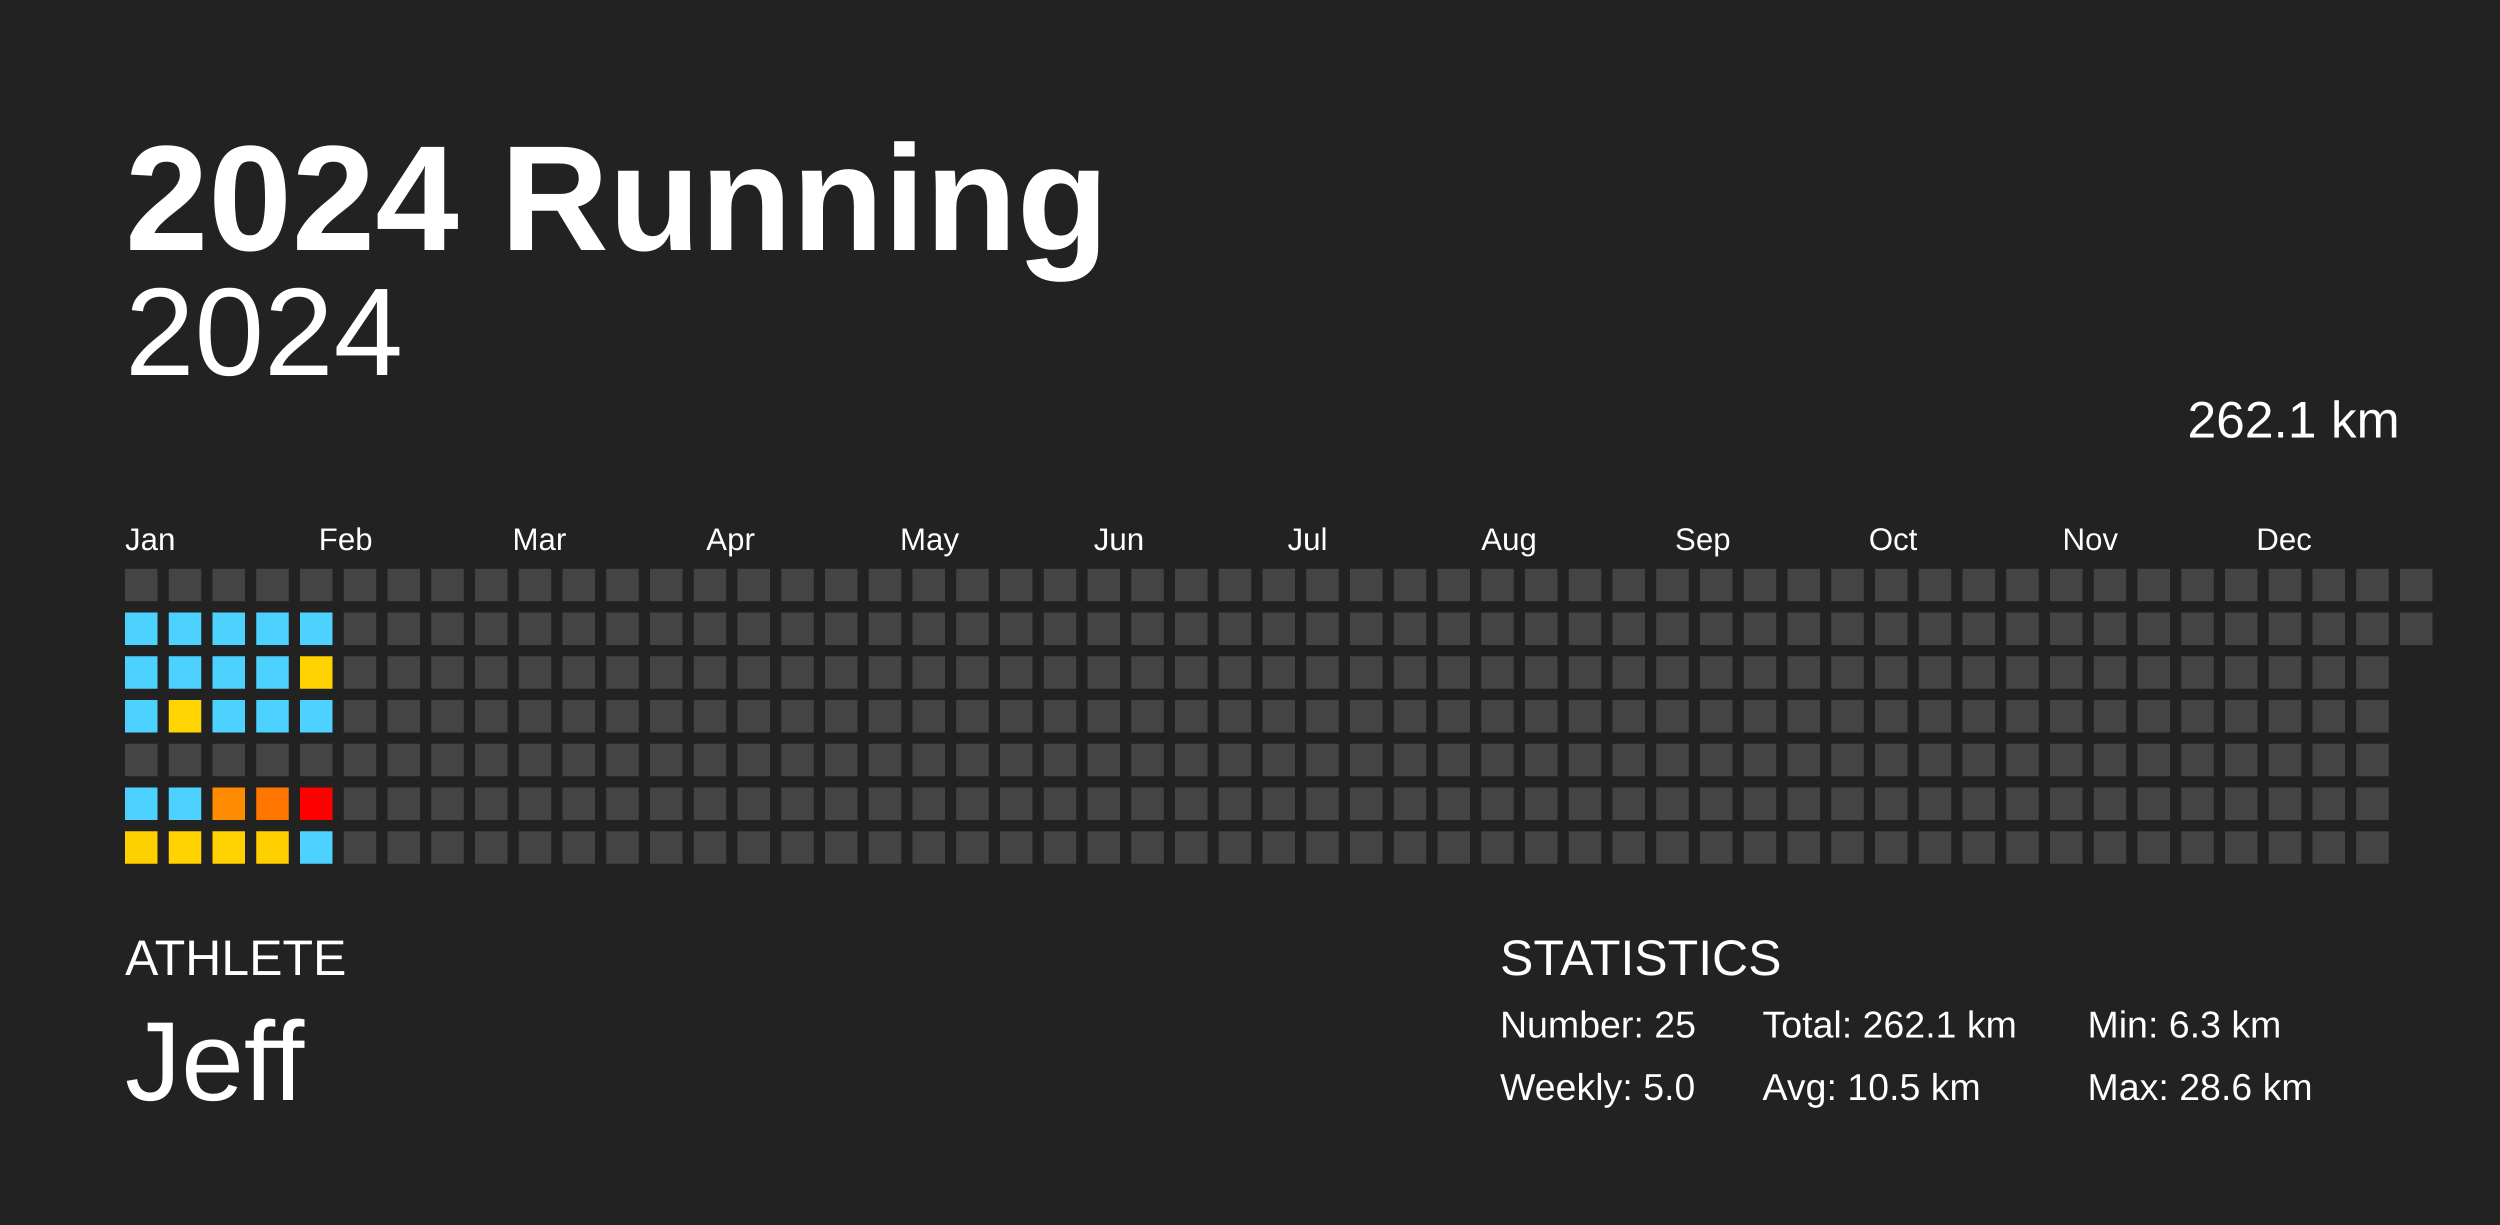
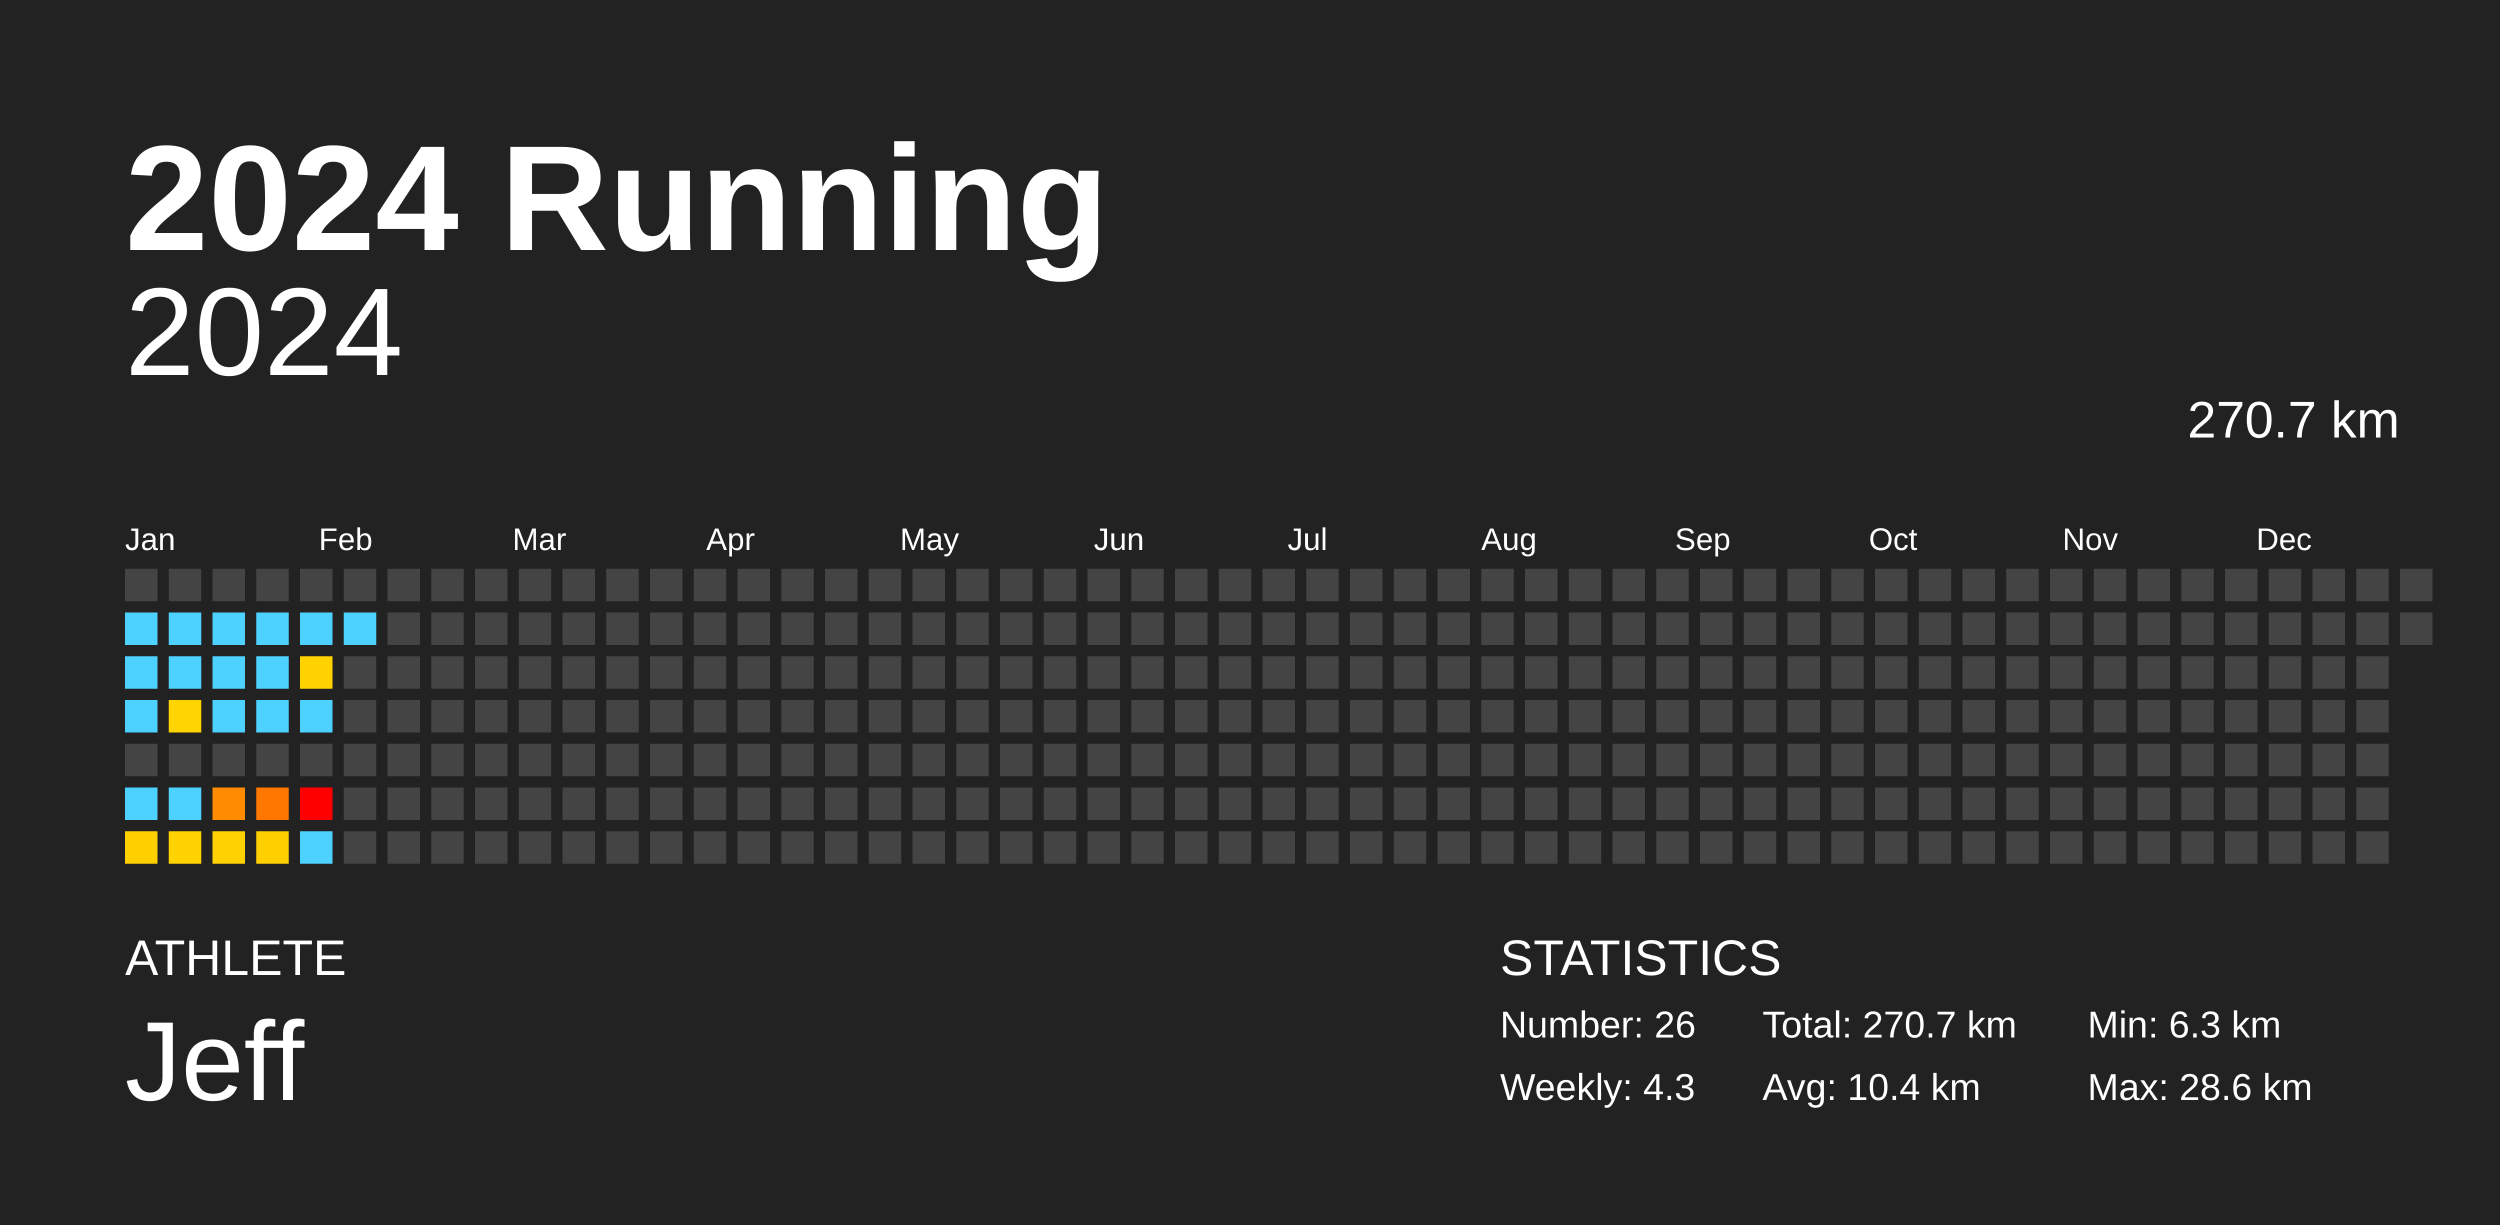
<svg xmlns="http://www.w3.org/2000/svg" baseProfile="full" height="98mm" version="1.1" viewBox="0,0,200,98" width="200mm">
  <defs />
  <rect fill="#222222" height="98" width="200" x="0" y="0" />
  <text fill="#FFFFFF" style="font-size:12px; font-family:Arial; font-weight:bold;" x="10" y="20">2024 Running</text>
  <text fill="#FFFFFF" style="font-size:4px; font-family:Arial" x="10" y="78">ATHLETE</text>
  <text fill="#FFFFFF" style="font-size:9px; font-family:Arial" x="10" y="88">Jeff</text>
  <text fill="#FFFFFF" style="font-size:4px; font-family:Arial" x="120" y="78">STATISTICS</text>
-   <text fill="#FFFFFF" style="font-size:3px; font-family:Arial" x="120" y="83">Number: 25</text>
-   <text fill="#FFFFFF" style="font-size:3px; font-family:Arial" x="120" y="88">Weekly: 5.0</text>
-   <text fill="#FFFFFF" style="font-size:3px; font-family:Arial" x="141" y="83">Total: 262.1 km</text>
-   <text fill="#FFFFFF" style="font-size:3px; font-family:Arial" x="141" y="88">Avg: 10.5 km</text>
+   <text fill="#FFFFFF" style="font-size:3px; font-family:Arial" x="120" y="83">Number: 26</text>
+   <text fill="#FFFFFF" style="font-size:3px; font-family:Arial" x="120" y="88">Weekly: 4.3</text>
+   <text fill="#FFFFFF" style="font-size:3px; font-family:Arial" x="141" y="83">Total: 270.7 km</text>
+   <text fill="#FFFFFF" style="font-size:3px; font-family:Arial" x="141" y="88">Avg: 10.4 km</text>
  <text fill="#FFFFFF" style="font-size:3px; font-family:Arial" x="167" y="83">Min: 6.3 km</text>
  <text fill="#FFFFFF" style="font-size:3px; font-family:Arial" x="167" y="88">Max: 28.6 km</text>
  <text alignment-baseline="hanging" fill="#FFFFFF" style="font-size:10.0px; font-family:Arial;" x="10" y="30">2024</text>
-   <text alignment-baseline="hanging" fill="#FFFFFF" style="font-size:4.125px; font-family:Arial;" x="175" y="35">262.1 km</text>
+   <text alignment-baseline="hanging" fill="#FFFFFF" style="font-size:4.125px; font-family:Arial;" x="175" y="35">270.7 km</text>
  <text fill="#FFFFFF" style="font-size:2.5px; font-family:Arial" x="10.0" y="44">Jan</text>
  <text fill="#FFFFFF" style="font-size:2.5px; font-family:Arial" x="25.5" y="44">Feb</text>
  <text fill="#FFFFFF" style="font-size:2.5px; font-family:Arial" x="41.0" y="44">Mar</text>
  <text fill="#FFFFFF" style="font-size:2.5px; font-family:Arial" x="56.5" y="44">Apr</text>
  <text fill="#FFFFFF" style="font-size:2.5px; font-family:Arial" x="72.0" y="44">May</text>
  <text fill="#FFFFFF" style="font-size:2.5px; font-family:Arial" x="87.5" y="44">Jun</text>
  <text fill="#FFFFFF" style="font-size:2.5px; font-family:Arial" x="103.0" y="44">Jul</text>
  <text fill="#FFFFFF" style="font-size:2.5px; font-family:Arial" x="118.5" y="44">Aug</text>
  <text fill="#FFFFFF" style="font-size:2.5px; font-family:Arial" x="134.0" y="44">Sep</text>
  <text fill="#FFFFFF" style="font-size:2.5px; font-family:Arial" x="149.5" y="44">Oct</text>
  <text fill="#FFFFFF" style="font-size:2.5px; font-family:Arial" x="165.0" y="44">Nov</text>
  <text fill="#FFFFFF" style="font-size:2.5px; font-family:Arial" x="180.5" y="44">Dec</text>
  <rect fill="#444444" height="2.6" width="2.6" x="10.0" y="45.5" />
  <rect fill="#4dd2ff" height="2.6" width="2.6" x="10.0" y="49.0" />
  <rect fill="#4dd2ff" height="2.6" width="2.6" x="10.0" y="52.5" />
  <rect fill="#4dd2ff" height="2.6" width="2.6" x="10.0" y="56.0" />
  <rect fill="#444444" height="2.6" width="2.6" x="10.0" y="59.5" />
  <rect fill="#4dd2ff" height="2.6" width="2.6" x="10.0" y="63.0" />
  <rect fill="#ffd000" height="2.6" width="2.6" x="10.0" y="66.5" />
  <rect fill="#444444" height="2.6" width="2.6" x="13.5" y="45.5" />
  <rect fill="#4dd2ff" height="2.6" width="2.6" x="13.5" y="49.0" />
  <rect fill="#4dd2ff" height="2.6" width="2.6" x="13.5" y="52.5" />
  <rect fill="#ffd400" height="2.6" width="2.6" x="13.5" y="56.0" />
  <rect fill="#444444" height="2.6" width="2.6" x="13.5" y="59.5" />
  <rect fill="#4dd2ff" height="2.6" width="2.6" x="13.5" y="63.0" />
  <rect fill="#ffd200" height="2.6" width="2.6" x="13.5" y="66.5" />
  <rect fill="#444444" height="2.6" width="2.6" x="17.0" y="45.5" />
  <rect fill="#4dd2ff" height="2.6" width="2.6" x="17.0" y="49.0" />
  <rect fill="#4dd2ff" height="2.6" width="2.6" x="17.0" y="52.5" />
  <rect fill="#4dd2ff" height="2.6" width="2.6" x="17.0" y="56.0" />
  <rect fill="#444444" height="2.6" width="2.6" x="17.0" y="59.5" />
  <rect fill="#ff8c00" height="2.6" width="2.6" x="17.0" y="63.0" />
  <rect fill="#ffd100" height="2.6" width="2.6" x="17.0" y="66.5" />
  <rect fill="#444444" height="2.6" width="2.6" x="20.5" y="45.5" />
  <rect fill="#4dd2ff" height="2.6" width="2.6" x="20.5" y="49.0" />
  <rect fill="#4dd2ff" height="2.6" width="2.6" x="20.5" y="52.5" />
  <rect fill="#4dd2ff" height="2.6" width="2.6" x="20.5" y="56.0" />
  <rect fill="#444444" height="2.6" width="2.6" x="20.5" y="59.5" />
  <rect fill="#ff7600" height="2.6" width="2.6" x="20.5" y="63.0" />
  <rect fill="#ffcf00" height="2.6" width="2.6" x="20.5" y="66.5" />
  <rect fill="#444444" height="2.6" width="2.6" x="24.0" y="45.5" />
  <rect fill="#4dd2ff" height="2.6" width="2.6" x="24.0" y="49.0" />
  <rect fill="#ffd200" height="2.6" width="2.6" x="24.0" y="52.5" />
  <rect fill="#4dd2ff" height="2.6" width="2.6" x="24.0" y="56.0" />
  <rect fill="#444444" height="2.6" width="2.6" x="24.0" y="59.5" />
  <rect fill="red" height="2.6" width="2.6" x="24.0" y="63.0" />
  <rect fill="#4dd2ff" height="2.6" width="2.6" x="24.0" y="66.5" />
  <rect fill="#444444" height="2.6" width="2.6" x="27.5" y="45.5" />
-   <rect fill="#444444" height="2.6" width="2.6" x="27.5" y="49.0" />
+   <rect fill="#4dd2ff" height="2.6" width="2.6" x="27.5" y="49.0" />
  <rect fill="#444444" height="2.6" width="2.6" x="27.5" y="52.5" />
  <rect fill="#444444" height="2.6" width="2.6" x="27.5" y="56.0" />
  <rect fill="#444444" height="2.6" width="2.6" x="27.5" y="59.5" />
  <rect fill="#444444" height="2.6" width="2.6" x="27.5" y="63.0" />
  <rect fill="#444444" height="2.6" width="2.6" x="27.5" y="66.5" />
  <rect fill="#444444" height="2.6" width="2.6" x="31.0" y="45.5" />
  <rect fill="#444444" height="2.6" width="2.6" x="31.0" y="49.0" />
  <rect fill="#444444" height="2.6" width="2.6" x="31.0" y="52.5" />
  <rect fill="#444444" height="2.6" width="2.6" x="31.0" y="56.0" />
  <rect fill="#444444" height="2.6" width="2.6" x="31.0" y="59.5" />
  <rect fill="#444444" height="2.6" width="2.6" x="31.0" y="63.0" />
  <rect fill="#444444" height="2.6" width="2.6" x="31.0" y="66.5" />
  <rect fill="#444444" height="2.6" width="2.6" x="34.5" y="45.5" />
  <rect fill="#444444" height="2.6" width="2.6" x="34.5" y="49.0" />
  <rect fill="#444444" height="2.6" width="2.6" x="34.5" y="52.5" />
  <rect fill="#444444" height="2.6" width="2.6" x="34.5" y="56.0" />
  <rect fill="#444444" height="2.6" width="2.6" x="34.5" y="59.5" />
  <rect fill="#444444" height="2.6" width="2.6" x="34.5" y="63.0" />
  <rect fill="#444444" height="2.6" width="2.6" x="34.5" y="66.5" />
  <rect fill="#444444" height="2.6" width="2.6" x="38.0" y="45.5" />
  <rect fill="#444444" height="2.6" width="2.6" x="38.0" y="49.0" />
  <rect fill="#444444" height="2.6" width="2.6" x="38.0" y="52.5" />
  <rect fill="#444444" height="2.6" width="2.6" x="38.0" y="56.0" />
  <rect fill="#444444" height="2.6" width="2.6" x="38.0" y="59.5" />
  <rect fill="#444444" height="2.6" width="2.6" x="38.0" y="63.0" />
  <rect fill="#444444" height="2.6" width="2.6" x="38.0" y="66.5" />
  <rect fill="#444444" height="2.6" width="2.6" x="41.5" y="45.5" />
  <rect fill="#444444" height="2.6" width="2.6" x="41.5" y="49.0" />
  <rect fill="#444444" height="2.6" width="2.6" x="41.5" y="52.5" />
  <rect fill="#444444" height="2.6" width="2.6" x="41.5" y="56.0" />
  <rect fill="#444444" height="2.6" width="2.6" x="41.5" y="59.5" />
  <rect fill="#444444" height="2.6" width="2.6" x="41.5" y="63.0" />
  <rect fill="#444444" height="2.6" width="2.6" x="41.5" y="66.5" />
  <rect fill="#444444" height="2.6" width="2.6" x="45.0" y="45.5" />
  <rect fill="#444444" height="2.6" width="2.6" x="45.0" y="49.0" />
  <rect fill="#444444" height="2.6" width="2.6" x="45.0" y="52.5" />
  <rect fill="#444444" height="2.6" width="2.6" x="45.0" y="56.0" />
  <rect fill="#444444" height="2.6" width="2.6" x="45.0" y="59.5" />
  <rect fill="#444444" height="2.6" width="2.6" x="45.0" y="63.0" />
  <rect fill="#444444" height="2.6" width="2.6" x="45.0" y="66.5" />
  <rect fill="#444444" height="2.6" width="2.6" x="48.5" y="45.5" />
  <rect fill="#444444" height="2.6" width="2.6" x="48.5" y="49.0" />
  <rect fill="#444444" height="2.6" width="2.6" x="48.5" y="52.5" />
  <rect fill="#444444" height="2.6" width="2.6" x="48.5" y="56.0" />
  <rect fill="#444444" height="2.6" width="2.6" x="48.5" y="59.5" />
  <rect fill="#444444" height="2.6" width="2.6" x="48.5" y="63.0" />
  <rect fill="#444444" height="2.6" width="2.6" x="48.5" y="66.5" />
  <rect fill="#444444" height="2.6" width="2.6" x="52.0" y="45.5" />
  <rect fill="#444444" height="2.6" width="2.6" x="52.0" y="49.0" />
  <rect fill="#444444" height="2.6" width="2.6" x="52.0" y="52.5" />
  <rect fill="#444444" height="2.6" width="2.6" x="52.0" y="56.0" />
  <rect fill="#444444" height="2.6" width="2.6" x="52.0" y="59.5" />
  <rect fill="#444444" height="2.6" width="2.6" x="52.0" y="63.0" />
  <rect fill="#444444" height="2.6" width="2.6" x="52.0" y="66.5" />
  <rect fill="#444444" height="2.6" width="2.6" x="55.5" y="45.5" />
  <rect fill="#444444" height="2.6" width="2.6" x="55.5" y="49.0" />
  <rect fill="#444444" height="2.6" width="2.6" x="55.5" y="52.5" />
  <rect fill="#444444" height="2.6" width="2.6" x="55.5" y="56.0" />
  <rect fill="#444444" height="2.6" width="2.6" x="55.5" y="59.5" />
  <rect fill="#444444" height="2.6" width="2.6" x="55.5" y="63.0" />
  <rect fill="#444444" height="2.6" width="2.6" x="55.5" y="66.5" />
  <rect fill="#444444" height="2.6" width="2.6" x="59.0" y="45.5" />
  <rect fill="#444444" height="2.6" width="2.6" x="59.0" y="49.0" />
  <rect fill="#444444" height="2.6" width="2.6" x="59.0" y="52.5" />
  <rect fill="#444444" height="2.6" width="2.6" x="59.0" y="56.0" />
  <rect fill="#444444" height="2.6" width="2.6" x="59.0" y="59.5" />
  <rect fill="#444444" height="2.6" width="2.6" x="59.0" y="63.0" />
  <rect fill="#444444" height="2.6" width="2.6" x="59.0" y="66.5" />
  <rect fill="#444444" height="2.6" width="2.6" x="62.5" y="45.5" />
  <rect fill="#444444" height="2.6" width="2.6" x="62.5" y="49.0" />
  <rect fill="#444444" height="2.6" width="2.6" x="62.5" y="52.5" />
  <rect fill="#444444" height="2.6" width="2.6" x="62.5" y="56.0" />
  <rect fill="#444444" height="2.6" width="2.6" x="62.5" y="59.5" />
  <rect fill="#444444" height="2.6" width="2.6" x="62.5" y="63.0" />
  <rect fill="#444444" height="2.6" width="2.6" x="62.5" y="66.5" />
  <rect fill="#444444" height="2.6" width="2.6" x="66.0" y="45.5" />
  <rect fill="#444444" height="2.6" width="2.6" x="66.0" y="49.0" />
  <rect fill="#444444" height="2.6" width="2.6" x="66.0" y="52.5" />
  <rect fill="#444444" height="2.6" width="2.6" x="66.0" y="56.0" />
  <rect fill="#444444" height="2.6" width="2.6" x="66.0" y="59.5" />
  <rect fill="#444444" height="2.6" width="2.6" x="66.0" y="63.0" />
  <rect fill="#444444" height="2.6" width="2.6" x="66.0" y="66.5" />
  <rect fill="#444444" height="2.6" width="2.6" x="69.5" y="45.5" />
  <rect fill="#444444" height="2.6" width="2.6" x="69.5" y="49.0" />
  <rect fill="#444444" height="2.6" width="2.6" x="69.5" y="52.5" />
  <rect fill="#444444" height="2.6" width="2.6" x="69.5" y="56.0" />
  <rect fill="#444444" height="2.6" width="2.6" x="69.5" y="59.5" />
  <rect fill="#444444" height="2.6" width="2.6" x="69.5" y="63.0" />
  <rect fill="#444444" height="2.6" width="2.6" x="69.5" y="66.5" />
  <rect fill="#444444" height="2.6" width="2.6" x="73.0" y="45.5" />
  <rect fill="#444444" height="2.6" width="2.6" x="73.0" y="49.0" />
  <rect fill="#444444" height="2.6" width="2.6" x="73.0" y="52.5" />
  <rect fill="#444444" height="2.6" width="2.6" x="73.0" y="56.0" />
  <rect fill="#444444" height="2.6" width="2.6" x="73.0" y="59.5" />
  <rect fill="#444444" height="2.6" width="2.6" x="73.0" y="63.0" />
  <rect fill="#444444" height="2.6" width="2.6" x="73.0" y="66.5" />
  <rect fill="#444444" height="2.6" width="2.6" x="76.5" y="45.5" />
  <rect fill="#444444" height="2.6" width="2.6" x="76.5" y="49.0" />
  <rect fill="#444444" height="2.6" width="2.6" x="76.5" y="52.5" />
  <rect fill="#444444" height="2.6" width="2.6" x="76.5" y="56.0" />
  <rect fill="#444444" height="2.6" width="2.6" x="76.5" y="59.5" />
  <rect fill="#444444" height="2.6" width="2.6" x="76.5" y="63.0" />
  <rect fill="#444444" height="2.6" width="2.6" x="76.5" y="66.5" />
  <rect fill="#444444" height="2.6" width="2.6" x="80.0" y="45.5" />
  <rect fill="#444444" height="2.6" width="2.6" x="80.0" y="49.0" />
  <rect fill="#444444" height="2.6" width="2.6" x="80.0" y="52.5" />
  <rect fill="#444444" height="2.6" width="2.6" x="80.0" y="56.0" />
  <rect fill="#444444" height="2.6" width="2.6" x="80.0" y="59.5" />
  <rect fill="#444444" height="2.6" width="2.6" x="80.0" y="63.0" />
  <rect fill="#444444" height="2.6" width="2.6" x="80.0" y="66.5" />
  <rect fill="#444444" height="2.6" width="2.6" x="83.5" y="45.5" />
  <rect fill="#444444" height="2.6" width="2.6" x="83.5" y="49.0" />
  <rect fill="#444444" height="2.6" width="2.6" x="83.5" y="52.5" />
  <rect fill="#444444" height="2.6" width="2.6" x="83.5" y="56.0" />
  <rect fill="#444444" height="2.6" width="2.6" x="83.5" y="59.5" />
  <rect fill="#444444" height="2.6" width="2.6" x="83.5" y="63.0" />
  <rect fill="#444444" height="2.6" width="2.6" x="83.5" y="66.5" />
  <rect fill="#444444" height="2.6" width="2.6" x="87.0" y="45.5" />
  <rect fill="#444444" height="2.6" width="2.6" x="87.0" y="49.0" />
  <rect fill="#444444" height="2.6" width="2.6" x="87.0" y="52.5" />
  <rect fill="#444444" height="2.6" width="2.6" x="87.0" y="56.0" />
  <rect fill="#444444" height="2.6" width="2.6" x="87.0" y="59.5" />
  <rect fill="#444444" height="2.6" width="2.6" x="87.0" y="63.0" />
  <rect fill="#444444" height="2.6" width="2.6" x="87.0" y="66.5" />
  <rect fill="#444444" height="2.6" width="2.6" x="90.5" y="45.5" />
  <rect fill="#444444" height="2.6" width="2.6" x="90.5" y="49.0" />
  <rect fill="#444444" height="2.6" width="2.6" x="90.5" y="52.5" />
  <rect fill="#444444" height="2.6" width="2.6" x="90.5" y="56.0" />
  <rect fill="#444444" height="2.6" width="2.6" x="90.5" y="59.5" />
  <rect fill="#444444" height="2.6" width="2.6" x="90.5" y="63.0" />
  <rect fill="#444444" height="2.6" width="2.6" x="90.5" y="66.5" />
  <rect fill="#444444" height="2.6" width="2.6" x="94.0" y="45.5" />
  <rect fill="#444444" height="2.6" width="2.6" x="94.0" y="49.0" />
  <rect fill="#444444" height="2.6" width="2.6" x="94.0" y="52.5" />
  <rect fill="#444444" height="2.6" width="2.6" x="94.0" y="56.0" />
  <rect fill="#444444" height="2.6" width="2.6" x="94.0" y="59.5" />
  <rect fill="#444444" height="2.6" width="2.6" x="94.0" y="63.0" />
  <rect fill="#444444" height="2.6" width="2.6" x="94.0" y="66.5" />
  <rect fill="#444444" height="2.6" width="2.6" x="97.5" y="45.5" />
  <rect fill="#444444" height="2.6" width="2.6" x="97.5" y="49.0" />
  <rect fill="#444444" height="2.6" width="2.6" x="97.5" y="52.5" />
  <rect fill="#444444" height="2.6" width="2.6" x="97.5" y="56.0" />
  <rect fill="#444444" height="2.6" width="2.6" x="97.5" y="59.5" />
  <rect fill="#444444" height="2.6" width="2.6" x="97.5" y="63.0" />
  <rect fill="#444444" height="2.6" width="2.6" x="97.5" y="66.5" />
  <rect fill="#444444" height="2.6" width="2.6" x="101.0" y="45.5" />
  <rect fill="#444444" height="2.6" width="2.6" x="101.0" y="49.0" />
  <rect fill="#444444" height="2.6" width="2.6" x="101.0" y="52.5" />
  <rect fill="#444444" height="2.6" width="2.6" x="101.0" y="56.0" />
  <rect fill="#444444" height="2.6" width="2.6" x="101.0" y="59.5" />
  <rect fill="#444444" height="2.6" width="2.6" x="101.0" y="63.0" />
  <rect fill="#444444" height="2.6" width="2.6" x="101.0" y="66.5" />
  <rect fill="#444444" height="2.6" width="2.6" x="104.5" y="45.5" />
  <rect fill="#444444" height="2.6" width="2.6" x="104.5" y="49.0" />
  <rect fill="#444444" height="2.6" width="2.6" x="104.5" y="52.5" />
  <rect fill="#444444" height="2.6" width="2.6" x="104.5" y="56.0" />
  <rect fill="#444444" height="2.6" width="2.6" x="104.5" y="59.5" />
  <rect fill="#444444" height="2.6" width="2.6" x="104.5" y="63.0" />
  <rect fill="#444444" height="2.6" width="2.6" x="104.5" y="66.5" />
  <rect fill="#444444" height="2.6" width="2.6" x="108.0" y="45.5" />
  <rect fill="#444444" height="2.6" width="2.6" x="108.0" y="49.0" />
  <rect fill="#444444" height="2.6" width="2.6" x="108.0" y="52.5" />
  <rect fill="#444444" height="2.6" width="2.6" x="108.0" y="56.0" />
  <rect fill="#444444" height="2.6" width="2.6" x="108.0" y="59.5" />
  <rect fill="#444444" height="2.6" width="2.6" x="108.0" y="63.0" />
  <rect fill="#444444" height="2.6" width="2.6" x="108.0" y="66.5" />
  <rect fill="#444444" height="2.6" width="2.6" x="111.5" y="45.5" />
  <rect fill="#444444" height="2.6" width="2.6" x="111.5" y="49.0" />
  <rect fill="#444444" height="2.6" width="2.6" x="111.5" y="52.5" />
  <rect fill="#444444" height="2.6" width="2.6" x="111.5" y="56.0" />
  <rect fill="#444444" height="2.6" width="2.6" x="111.5" y="59.5" />
  <rect fill="#444444" height="2.6" width="2.6" x="111.5" y="63.0" />
  <rect fill="#444444" height="2.6" width="2.6" x="111.5" y="66.5" />
  <rect fill="#444444" height="2.6" width="2.6" x="115.0" y="45.5" />
  <rect fill="#444444" height="2.6" width="2.6" x="115.0" y="49.0" />
  <rect fill="#444444" height="2.6" width="2.6" x="115.0" y="52.5" />
  <rect fill="#444444" height="2.6" width="2.6" x="115.0" y="56.0" />
  <rect fill="#444444" height="2.6" width="2.6" x="115.0" y="59.5" />
  <rect fill="#444444" height="2.6" width="2.6" x="115.0" y="63.0" />
  <rect fill="#444444" height="2.6" width="2.6" x="115.0" y="66.5" />
  <rect fill="#444444" height="2.6" width="2.6" x="118.5" y="45.5" />
  <rect fill="#444444" height="2.6" width="2.6" x="118.5" y="49.0" />
  <rect fill="#444444" height="2.6" width="2.6" x="118.5" y="52.5" />
  <rect fill="#444444" height="2.6" width="2.6" x="118.5" y="56.0" />
  <rect fill="#444444" height="2.6" width="2.6" x="118.5" y="59.5" />
  <rect fill="#444444" height="2.6" width="2.6" x="118.5" y="63.0" />
  <rect fill="#444444" height="2.6" width="2.6" x="118.5" y="66.5" />
  <rect fill="#444444" height="2.6" width="2.6" x="122.0" y="45.5" />
  <rect fill="#444444" height="2.6" width="2.6" x="122.0" y="49.0" />
  <rect fill="#444444" height="2.6" width="2.6" x="122.0" y="52.5" />
  <rect fill="#444444" height="2.6" width="2.6" x="122.0" y="56.0" />
  <rect fill="#444444" height="2.6" width="2.6" x="122.0" y="59.5" />
  <rect fill="#444444" height="2.6" width="2.6" x="122.0" y="63.0" />
  <rect fill="#444444" height="2.6" width="2.6" x="122.0" y="66.5" />
  <rect fill="#444444" height="2.6" width="2.6" x="125.5" y="45.5" />
  <rect fill="#444444" height="2.6" width="2.6" x="125.5" y="49.0" />
  <rect fill="#444444" height="2.6" width="2.6" x="125.5" y="52.5" />
  <rect fill="#444444" height="2.6" width="2.6" x="125.5" y="56.0" />
  <rect fill="#444444" height="2.6" width="2.6" x="125.5" y="59.5" />
  <rect fill="#444444" height="2.6" width="2.6" x="125.5" y="63.0" />
  <rect fill="#444444" height="2.6" width="2.6" x="125.5" y="66.5" />
  <rect fill="#444444" height="2.6" width="2.6" x="129.0" y="45.5" />
  <rect fill="#444444" height="2.6" width="2.6" x="129.0" y="49.0" />
  <rect fill="#444444" height="2.6" width="2.6" x="129.0" y="52.5" />
  <rect fill="#444444" height="2.6" width="2.6" x="129.0" y="56.0" />
  <rect fill="#444444" height="2.6" width="2.6" x="129.0" y="59.5" />
  <rect fill="#444444" height="2.6" width="2.6" x="129.0" y="63.0" />
  <rect fill="#444444" height="2.6" width="2.6" x="129.0" y="66.5" />
  <rect fill="#444444" height="2.6" width="2.6" x="132.5" y="45.5" />
  <rect fill="#444444" height="2.6" width="2.6" x="132.5" y="49.0" />
  <rect fill="#444444" height="2.6" width="2.6" x="132.5" y="52.5" />
  <rect fill="#444444" height="2.6" width="2.6" x="132.5" y="56.0" />
  <rect fill="#444444" height="2.6" width="2.6" x="132.5" y="59.5" />
  <rect fill="#444444" height="2.6" width="2.6" x="132.5" y="63.0" />
  <rect fill="#444444" height="2.6" width="2.6" x="132.5" y="66.5" />
  <rect fill="#444444" height="2.6" width="2.6" x="136.0" y="45.5" />
  <rect fill="#444444" height="2.6" width="2.6" x="136.0" y="49.0" />
  <rect fill="#444444" height="2.6" width="2.6" x="136.0" y="52.5" />
  <rect fill="#444444" height="2.6" width="2.6" x="136.0" y="56.0" />
  <rect fill="#444444" height="2.6" width="2.6" x="136.0" y="59.5" />
  <rect fill="#444444" height="2.6" width="2.6" x="136.0" y="63.0" />
  <rect fill="#444444" height="2.6" width="2.6" x="136.0" y="66.5" />
  <rect fill="#444444" height="2.6" width="2.6" x="139.5" y="45.5" />
  <rect fill="#444444" height="2.6" width="2.6" x="139.5" y="49.0" />
  <rect fill="#444444" height="2.6" width="2.6" x="139.5" y="52.5" />
  <rect fill="#444444" height="2.6" width="2.6" x="139.5" y="56.0" />
  <rect fill="#444444" height="2.6" width="2.6" x="139.5" y="59.5" />
  <rect fill="#444444" height="2.6" width="2.6" x="139.5" y="63.0" />
  <rect fill="#444444" height="2.6" width="2.6" x="139.5" y="66.5" />
  <rect fill="#444444" height="2.6" width="2.6" x="143.0" y="45.5" />
  <rect fill="#444444" height="2.6" width="2.6" x="143.0" y="49.0" />
  <rect fill="#444444" height="2.6" width="2.6" x="143.0" y="52.5" />
  <rect fill="#444444" height="2.6" width="2.6" x="143.0" y="56.0" />
  <rect fill="#444444" height="2.6" width="2.6" x="143.0" y="59.5" />
  <rect fill="#444444" height="2.6" width="2.6" x="143.0" y="63.0" />
  <rect fill="#444444" height="2.6" width="2.6" x="143.0" y="66.5" />
  <rect fill="#444444" height="2.6" width="2.6" x="146.5" y="45.5" />
  <rect fill="#444444" height="2.6" width="2.6" x="146.5" y="49.0" />
  <rect fill="#444444" height="2.6" width="2.6" x="146.5" y="52.5" />
  <rect fill="#444444" height="2.6" width="2.6" x="146.5" y="56.0" />
  <rect fill="#444444" height="2.6" width="2.6" x="146.5" y="59.5" />
  <rect fill="#444444" height="2.6" width="2.6" x="146.5" y="63.0" />
  <rect fill="#444444" height="2.6" width="2.6" x="146.5" y="66.5" />
  <rect fill="#444444" height="2.6" width="2.6" x="150.0" y="45.5" />
  <rect fill="#444444" height="2.6" width="2.6" x="150.0" y="49.0" />
  <rect fill="#444444" height="2.6" width="2.6" x="150.0" y="52.5" />
  <rect fill="#444444" height="2.6" width="2.6" x="150.0" y="56.0" />
  <rect fill="#444444" height="2.6" width="2.6" x="150.0" y="59.5" />
  <rect fill="#444444" height="2.6" width="2.6" x="150.0" y="63.0" />
  <rect fill="#444444" height="2.6" width="2.6" x="150.0" y="66.5" />
  <rect fill="#444444" height="2.6" width="2.6" x="153.5" y="45.5" />
  <rect fill="#444444" height="2.6" width="2.6" x="153.5" y="49.0" />
  <rect fill="#444444" height="2.6" width="2.6" x="153.5" y="52.5" />
  <rect fill="#444444" height="2.6" width="2.6" x="153.5" y="56.0" />
  <rect fill="#444444" height="2.6" width="2.6" x="153.5" y="59.5" />
  <rect fill="#444444" height="2.6" width="2.6" x="153.5" y="63.0" />
  <rect fill="#444444" height="2.6" width="2.6" x="153.5" y="66.5" />
  <rect fill="#444444" height="2.6" width="2.6" x="157.0" y="45.5" />
  <rect fill="#444444" height="2.6" width="2.6" x="157.0" y="49.0" />
  <rect fill="#444444" height="2.6" width="2.6" x="157.0" y="52.5" />
  <rect fill="#444444" height="2.6" width="2.6" x="157.0" y="56.0" />
  <rect fill="#444444" height="2.6" width="2.6" x="157.0" y="59.5" />
  <rect fill="#444444" height="2.6" width="2.6" x="157.0" y="63.0" />
  <rect fill="#444444" height="2.6" width="2.6" x="157.0" y="66.5" />
  <rect fill="#444444" height="2.6" width="2.6" x="160.5" y="45.5" />
  <rect fill="#444444" height="2.6" width="2.6" x="160.5" y="49.0" />
  <rect fill="#444444" height="2.6" width="2.6" x="160.5" y="52.5" />
  <rect fill="#444444" height="2.6" width="2.6" x="160.5" y="56.0" />
  <rect fill="#444444" height="2.6" width="2.6" x="160.5" y="59.5" />
  <rect fill="#444444" height="2.6" width="2.6" x="160.5" y="63.0" />
  <rect fill="#444444" height="2.6" width="2.6" x="160.5" y="66.5" />
  <rect fill="#444444" height="2.6" width="2.6" x="164.0" y="45.5" />
  <rect fill="#444444" height="2.6" width="2.6" x="164.0" y="49.0" />
  <rect fill="#444444" height="2.6" width="2.6" x="164.0" y="52.5" />
  <rect fill="#444444" height="2.6" width="2.6" x="164.0" y="56.0" />
  <rect fill="#444444" height="2.6" width="2.6" x="164.0" y="59.5" />
  <rect fill="#444444" height="2.6" width="2.6" x="164.0" y="63.0" />
  <rect fill="#444444" height="2.6" width="2.6" x="164.0" y="66.5" />
  <rect fill="#444444" height="2.6" width="2.6" x="167.5" y="45.5" />
  <rect fill="#444444" height="2.6" width="2.6" x="167.5" y="49.0" />
  <rect fill="#444444" height="2.6" width="2.6" x="167.5" y="52.5" />
  <rect fill="#444444" height="2.6" width="2.6" x="167.5" y="56.0" />
  <rect fill="#444444" height="2.6" width="2.6" x="167.5" y="59.5" />
  <rect fill="#444444" height="2.6" width="2.6" x="167.5" y="63.0" />
  <rect fill="#444444" height="2.6" width="2.6" x="167.5" y="66.5" />
  <rect fill="#444444" height="2.6" width="2.6" x="171.0" y="45.5" />
  <rect fill="#444444" height="2.6" width="2.6" x="171.0" y="49.0" />
  <rect fill="#444444" height="2.6" width="2.6" x="171.0" y="52.5" />
  <rect fill="#444444" height="2.6" width="2.6" x="171.0" y="56.0" />
  <rect fill="#444444" height="2.6" width="2.6" x="171.0" y="59.5" />
  <rect fill="#444444" height="2.6" width="2.6" x="171.0" y="63.0" />
  <rect fill="#444444" height="2.6" width="2.6" x="171.0" y="66.5" />
  <rect fill="#444444" height="2.6" width="2.6" x="174.5" y="45.5" />
  <rect fill="#444444" height="2.6" width="2.6" x="174.5" y="49.0" />
  <rect fill="#444444" height="2.6" width="2.6" x="174.5" y="52.5" />
  <rect fill="#444444" height="2.6" width="2.6" x="174.5" y="56.0" />
  <rect fill="#444444" height="2.6" width="2.6" x="174.5" y="59.5" />
  <rect fill="#444444" height="2.6" width="2.6" x="174.5" y="63.0" />
  <rect fill="#444444" height="2.6" width="2.6" x="174.5" y="66.5" />
  <rect fill="#444444" height="2.6" width="2.6" x="178.0" y="45.5" />
  <rect fill="#444444" height="2.6" width="2.6" x="178.0" y="49.0" />
  <rect fill="#444444" height="2.6" width="2.6" x="178.0" y="52.5" />
  <rect fill="#444444" height="2.6" width="2.6" x="178.0" y="56.0" />
  <rect fill="#444444" height="2.6" width="2.6" x="178.0" y="59.5" />
  <rect fill="#444444" height="2.6" width="2.6" x="178.0" y="63.0" />
  <rect fill="#444444" height="2.6" width="2.6" x="178.0" y="66.5" />
  <rect fill="#444444" height="2.6" width="2.6" x="181.5" y="45.5" />
  <rect fill="#444444" height="2.6" width="2.6" x="181.5" y="49.0" />
  <rect fill="#444444" height="2.6" width="2.6" x="181.5" y="52.5" />
  <rect fill="#444444" height="2.6" width="2.6" x="181.5" y="56.0" />
  <rect fill="#444444" height="2.6" width="2.6" x="181.5" y="59.5" />
  <rect fill="#444444" height="2.6" width="2.6" x="181.5" y="63.0" />
  <rect fill="#444444" height="2.6" width="2.6" x="181.5" y="66.5" />
  <rect fill="#444444" height="2.6" width="2.6" x="185.0" y="45.5" />
  <rect fill="#444444" height="2.6" width="2.6" x="185.0" y="49.0" />
  <rect fill="#444444" height="2.6" width="2.6" x="185.0" y="52.5" />
  <rect fill="#444444" height="2.6" width="2.6" x="185.0" y="56.0" />
  <rect fill="#444444" height="2.6" width="2.6" x="185.0" y="59.5" />
  <rect fill="#444444" height="2.6" width="2.6" x="185.0" y="63.0" />
  <rect fill="#444444" height="2.6" width="2.6" x="185.0" y="66.5" />
  <rect fill="#444444" height="2.6" width="2.6" x="188.5" y="45.5" />
  <rect fill="#444444" height="2.6" width="2.6" x="188.5" y="49.0" />
  <rect fill="#444444" height="2.6" width="2.6" x="188.5" y="52.5" />
  <rect fill="#444444" height="2.6" width="2.6" x="188.5" y="56.0" />
  <rect fill="#444444" height="2.6" width="2.6" x="188.5" y="59.5" />
  <rect fill="#444444" height="2.6" width="2.6" x="188.5" y="63.0" />
  <rect fill="#444444" height="2.6" width="2.6" x="188.5" y="66.5" />
  <rect fill="#444444" height="2.6" width="2.6" x="192.0" y="45.5" />
  <rect fill="#444444" height="2.6" width="2.6" x="192.0" y="49.0" />
</svg>
